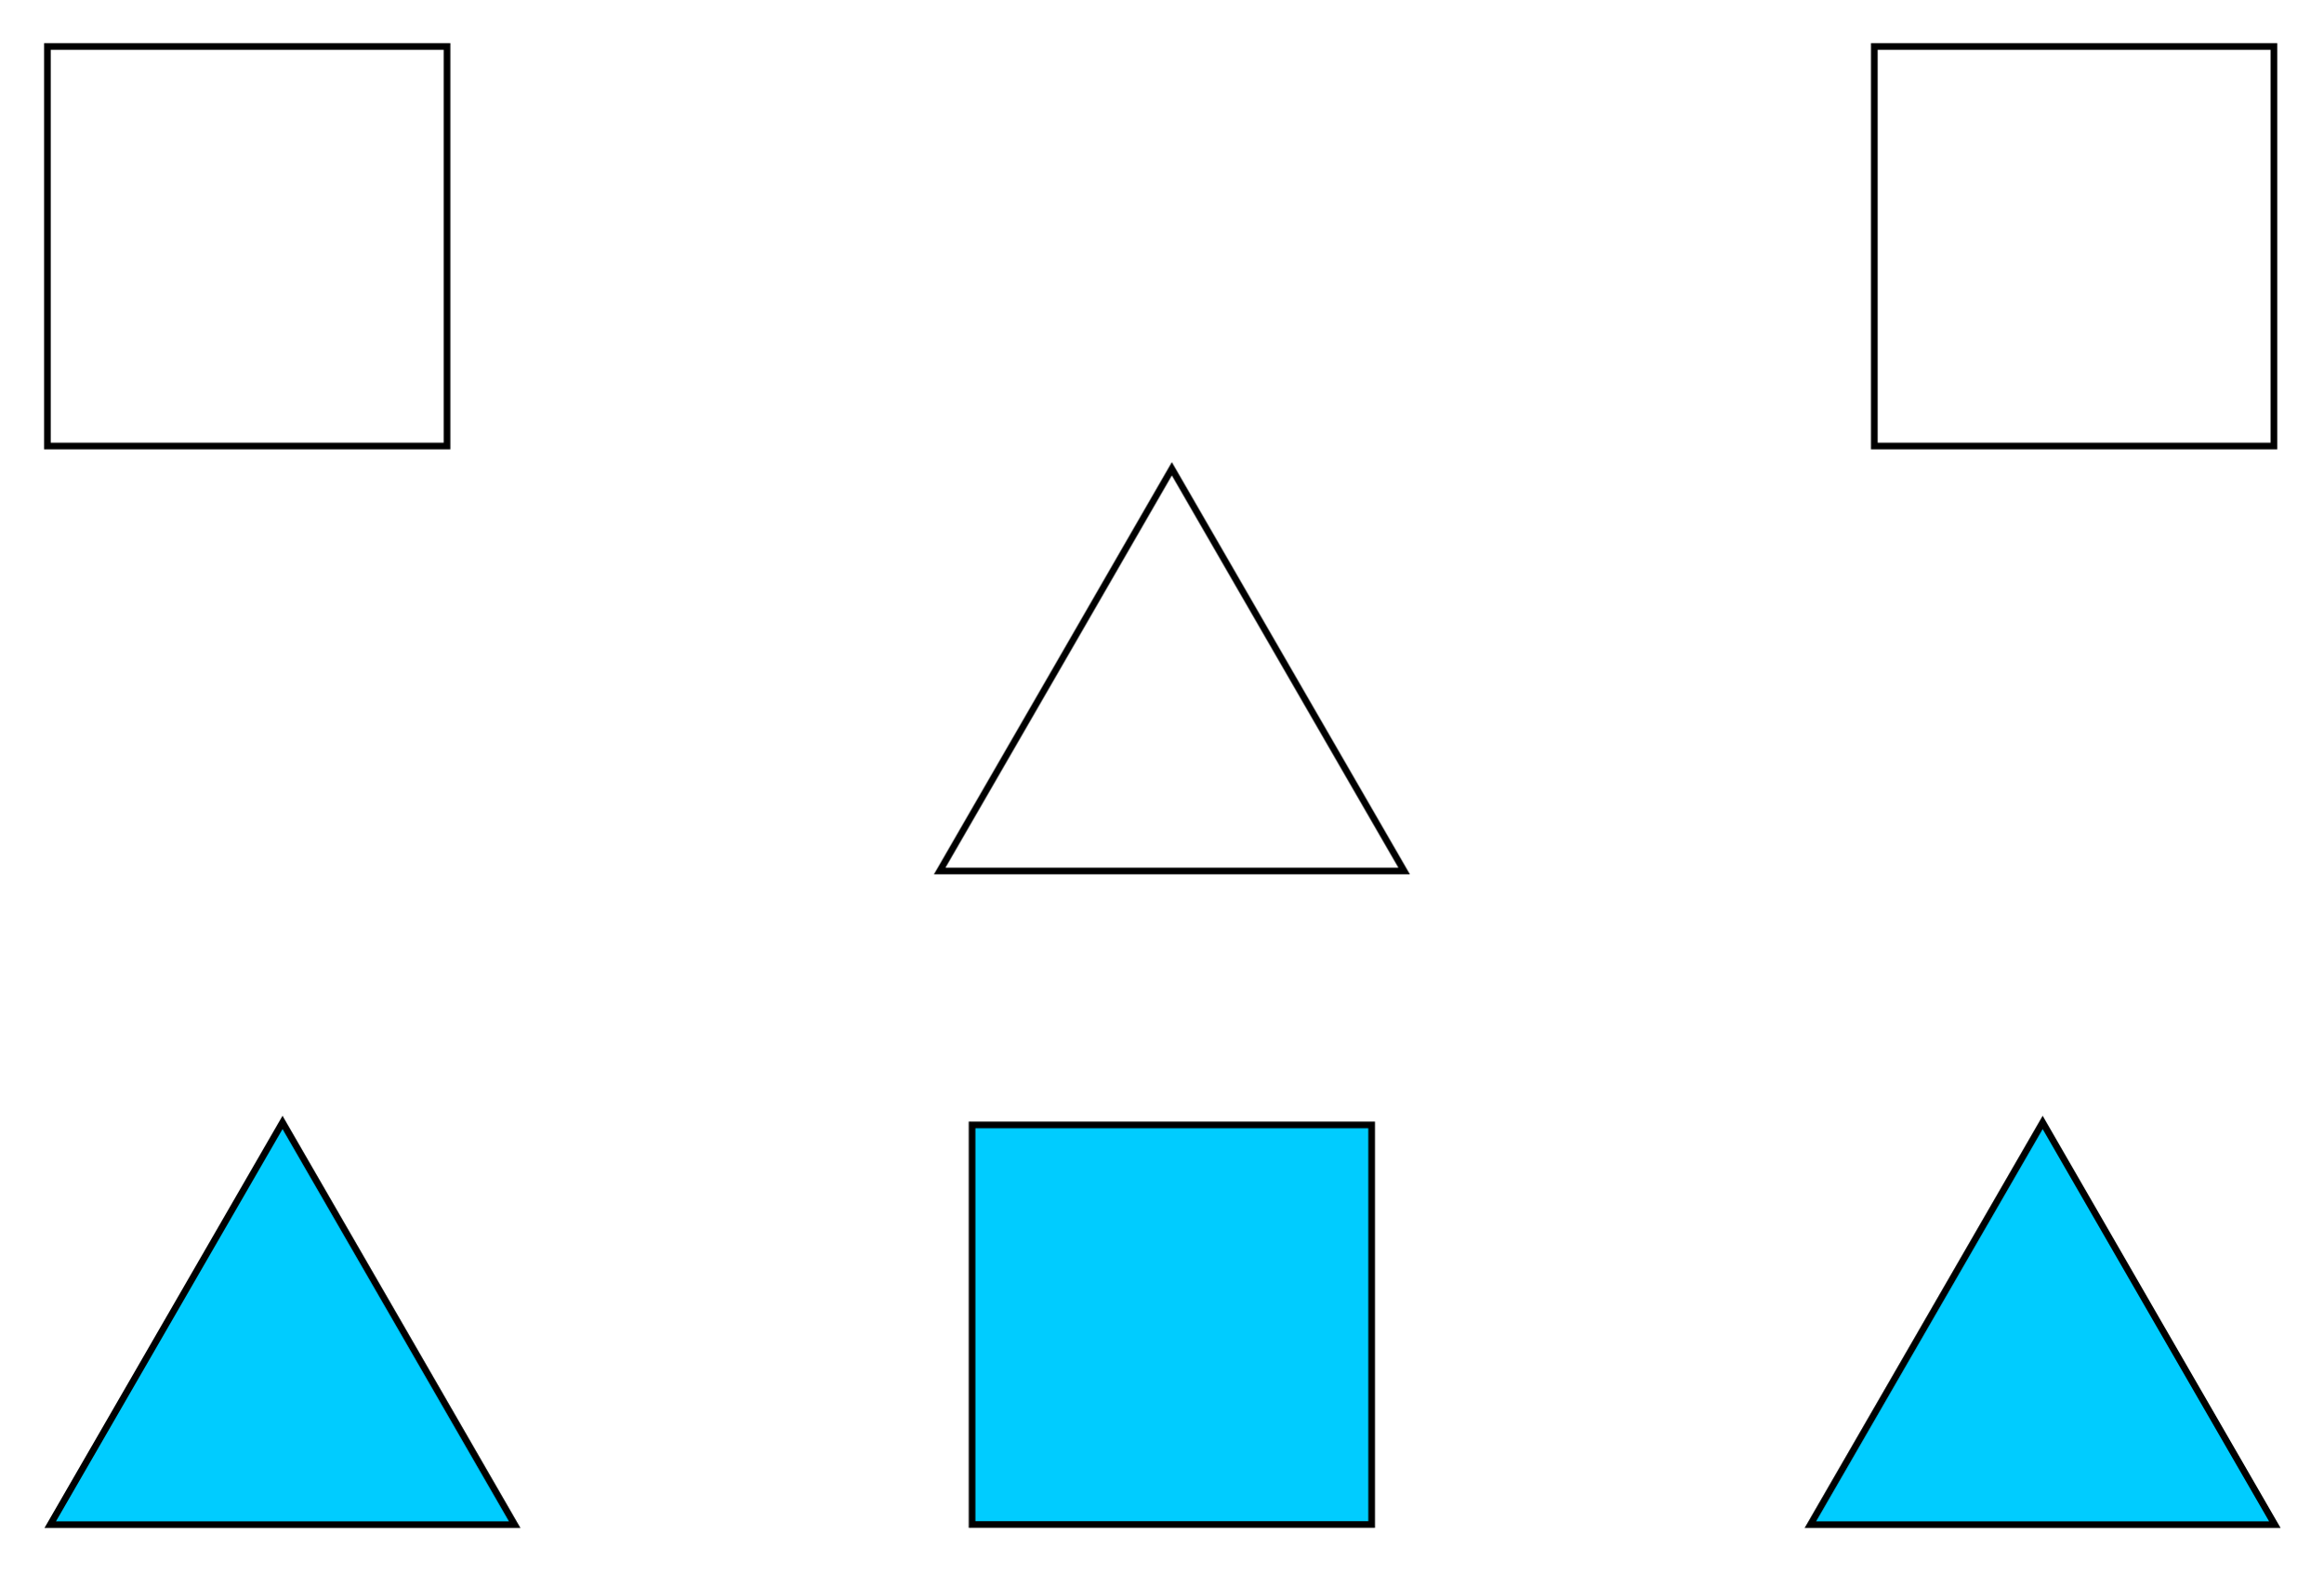
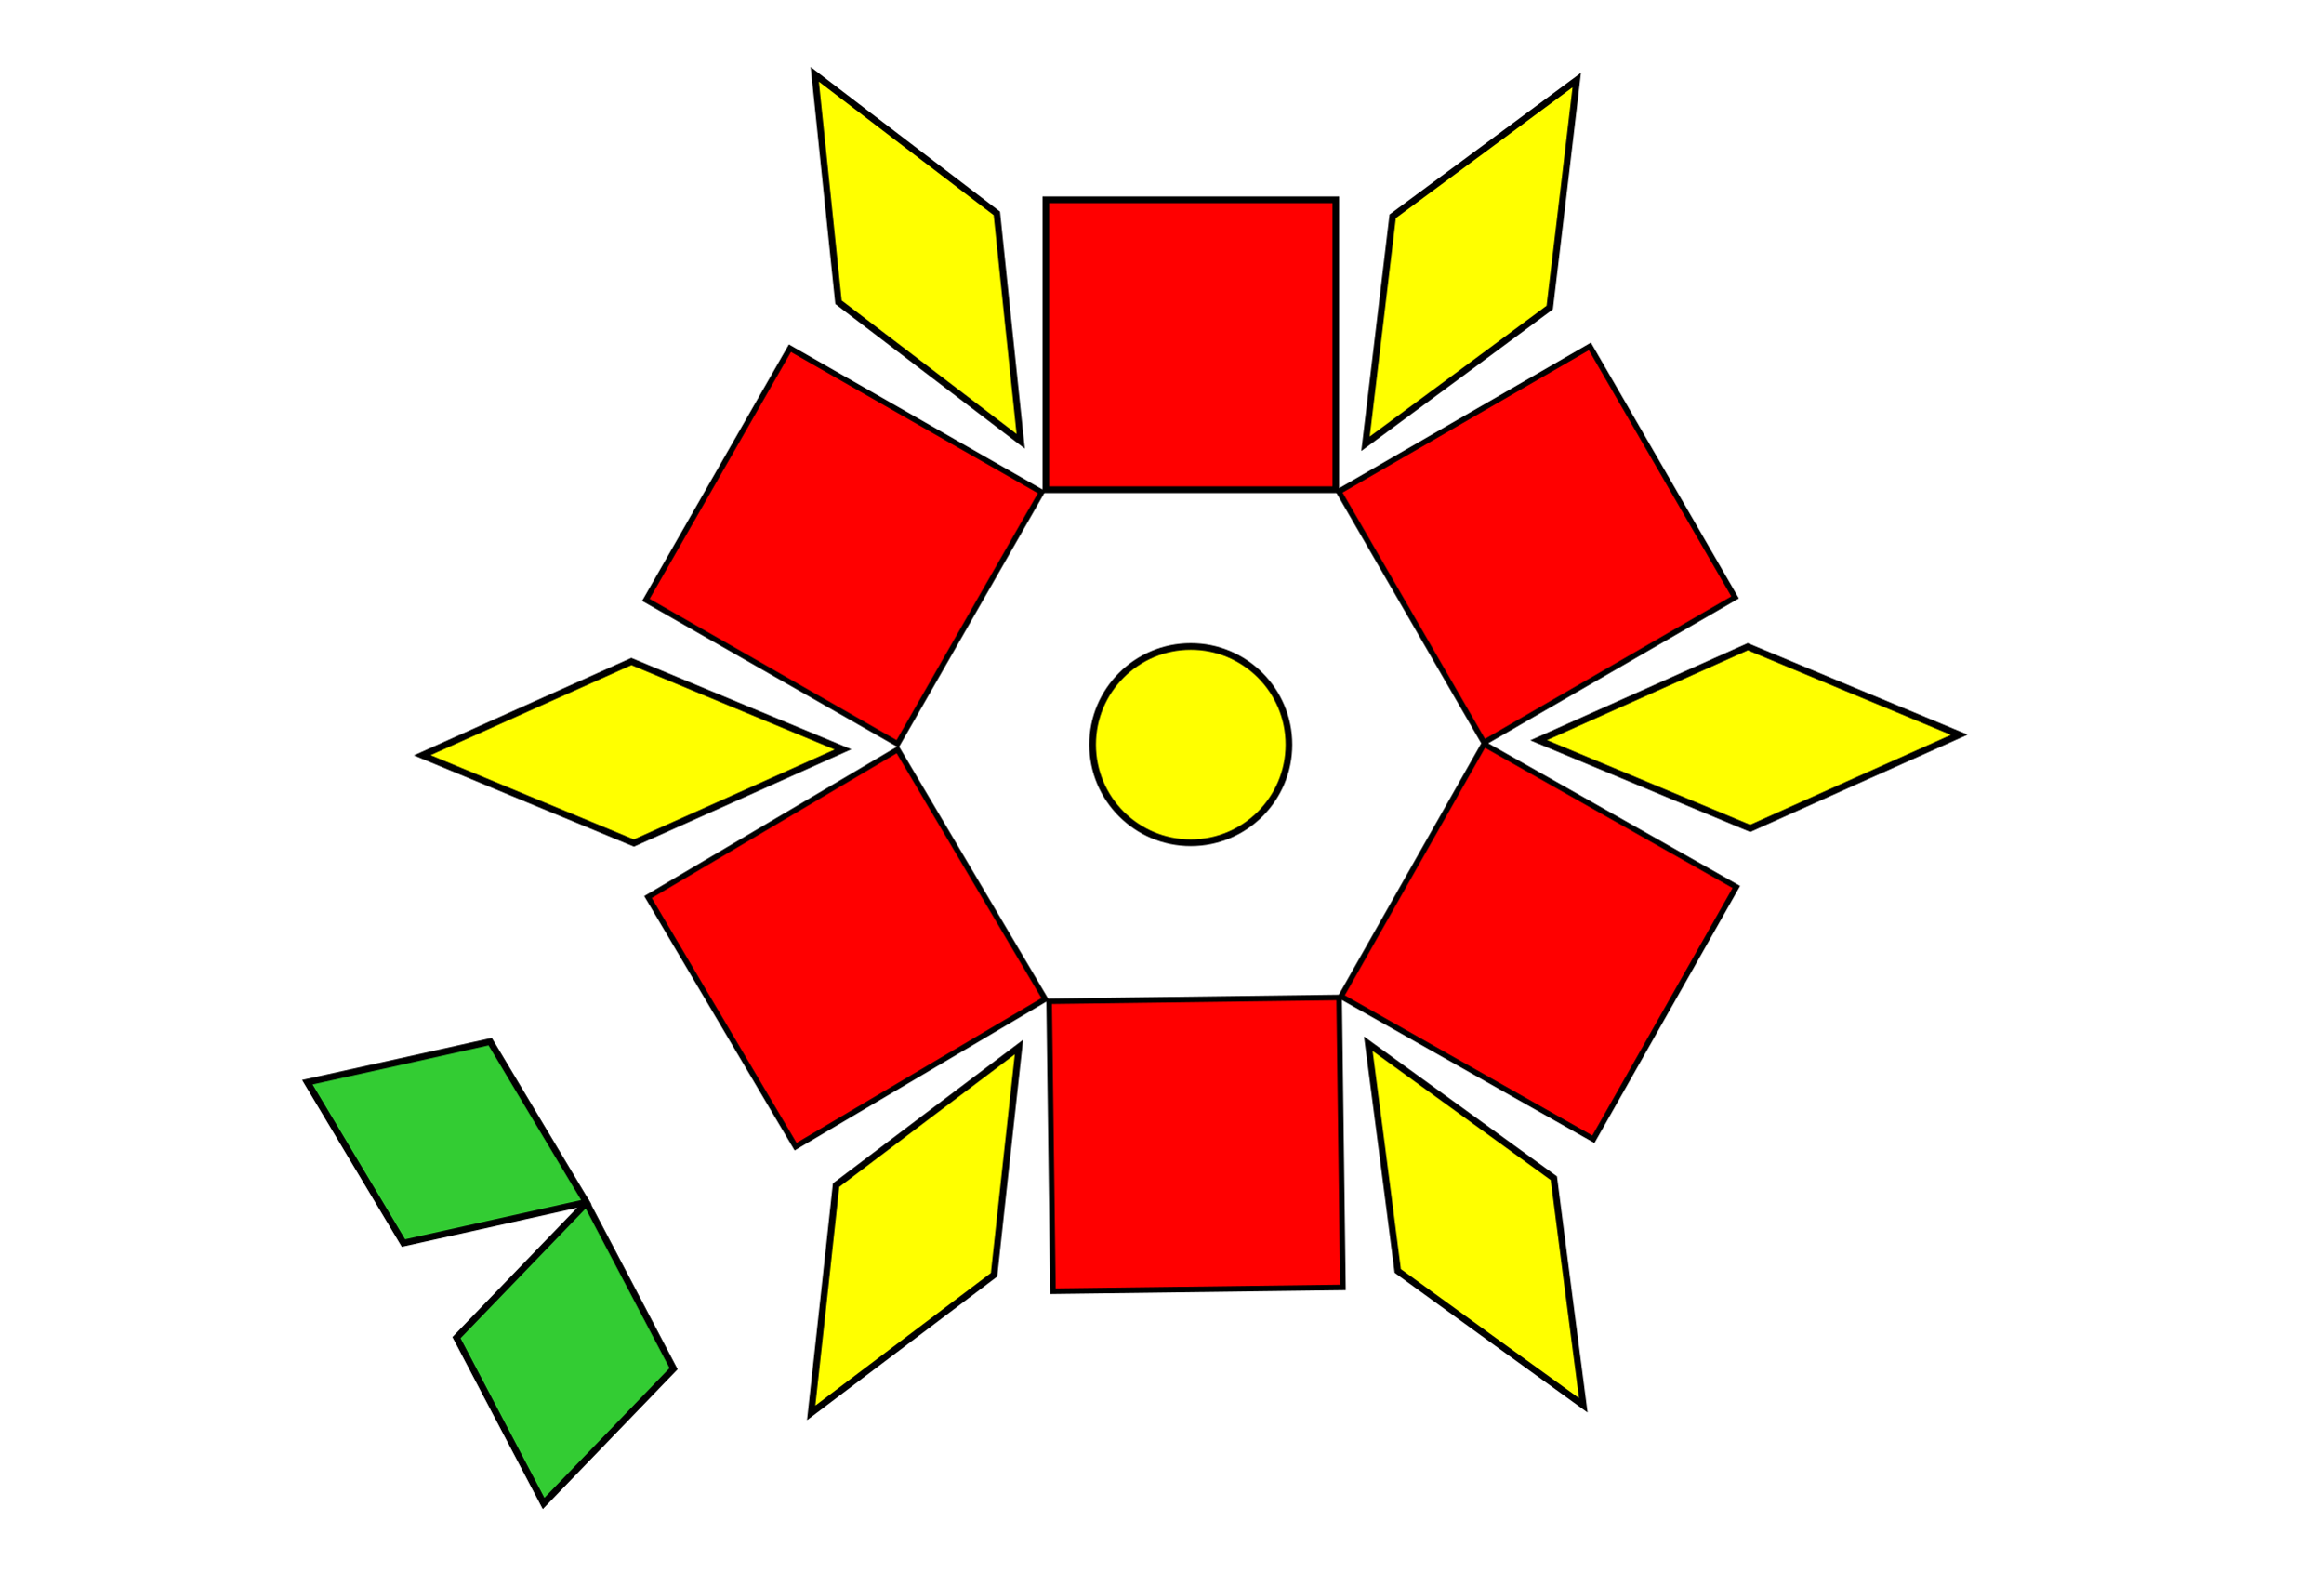
<svg xmlns="http://www.w3.org/2000/svg" viewBox="0 0 17441 11811">
-   <path fill="none" stroke="#000" stroke-width="50" d="M356 349h3000v3000H356z" />
-   <path fill="none" stroke="#000" stroke-width="50" d="M14072 349h3000v3000h-3000z" />
-   <path fill="none" stroke="#000" stroke-width="50" d="M8798 3520l872 1510 872 1510H7055l872-1510z" />
-   <path fill="#0CF" stroke="#000" stroke-width="50" d="M7298 8447h3000v3000H7298z" />
-   <path fill="#0CF" stroke="#000" stroke-width="50" d="M2121 8428l872 1510 871 1510H377l872-1510z" />
-   <path fill="#0CF" stroke="#000" stroke-width="50" d="M15336 8428l871 1510 872 1510h-3487l872-1510z" />
+   <circle cx="8940" cy="5591" r="737" fill="#ff0" stroke="#000" stroke-width="50" />
+   <path fill="#3C3" stroke="#000" stroke-width="50" d="M2307 8126l687-152 686-153 361 604 361 603-686 153-687 153-361-604z" />
+   <path fill="#3C3" stroke="#000" stroke-width="50" d="M4403 9032l-488 506-488 506 327 623 327 622 488-506 488-506-327-623z" />
+   <path fill="red" stroke="#000" stroke-width="50" d="M7852 1500h2177v2177H7852z" />
+   <path fill="red" stroke="#000" stroke-width="41.474" d="M11936.6 2600.76l1090.005 1884.934-1884.934 1090.005-1090.005-1884.934z" />
+   <path fill="red" stroke="#000" stroke-width="41.474" d="M13036.1 6659.99l-1073.205 1894.541-1894.541-1073.205 1073.205-1894.541z" />
+   <path fill="red" stroke="#000" stroke-width="41.474" d="M10082.6 9666.92l-2177.227 28.691-28.692-2177.227 2177.228-28.692z" />
+   <path fill="red" stroke="#000" stroke-width="41.474" d="M5973.13 8610.02L4864.855 6735.77l1874.25-1108.275 1108.275 1874.25z" />
+   <path fill="red" stroke="#000" stroke-width="41.474" d="M4849.04 4504.19l1081.342-1889.921L7820.305 3695.61 6738.96 5585.532z" />
+   <path fill="#ff0" stroke="#000" stroke-width="50" d="M11838 601l-101 854-102 854-691 512-692 511 102-854 102-854 691-511z" />
+   <path fill="#ff0" stroke="#000" stroke-width="50" d="M14710 5517l-785 351-785 352-794-331-794-331 785-351 785-351 794 331z" />
+   <path fill="#ff0" stroke="#000" stroke-width="50" d="M11887 10552l-697-504-696-505-110-853-111-853 697 505 696 505 110 853z" />
+   <path fill="#ff0" stroke="#000" stroke-width="50" d="M6090 10609l94-855 93-855 686-519 687-518-94 855-93 855-686 518z" />
+   <path fill="#ff0" stroke="#000" stroke-width="50" d="M3170 5671l785-352 785-352 794 330 795 330-785 352-785 351-794-329z" />
+   <path fill="#ff0" stroke="#000" stroke-width="50" d="M6117 558l683 522 684 522 89 855 90 856-684-522-684-522-89-855z" />
</svg>
